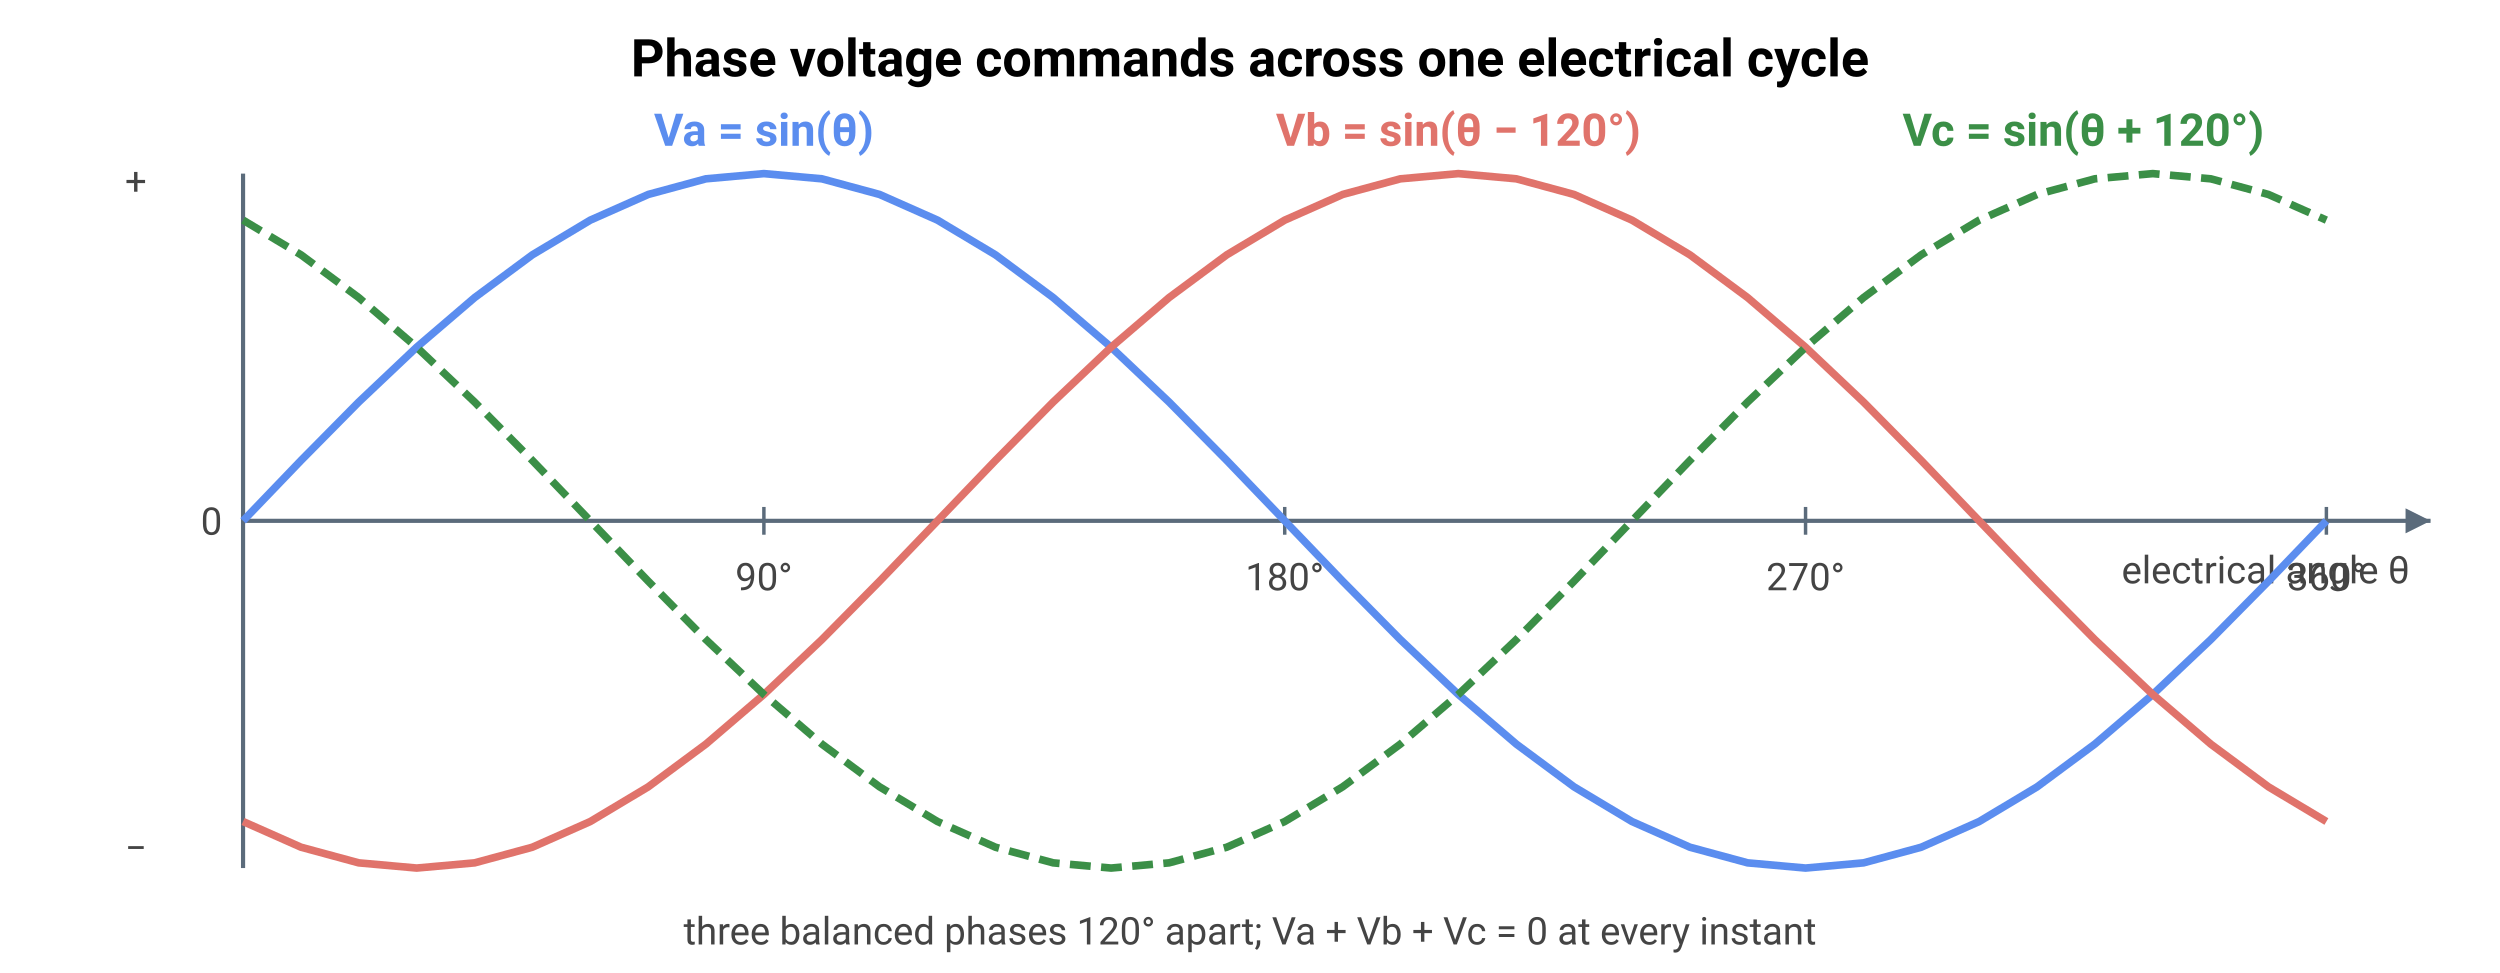
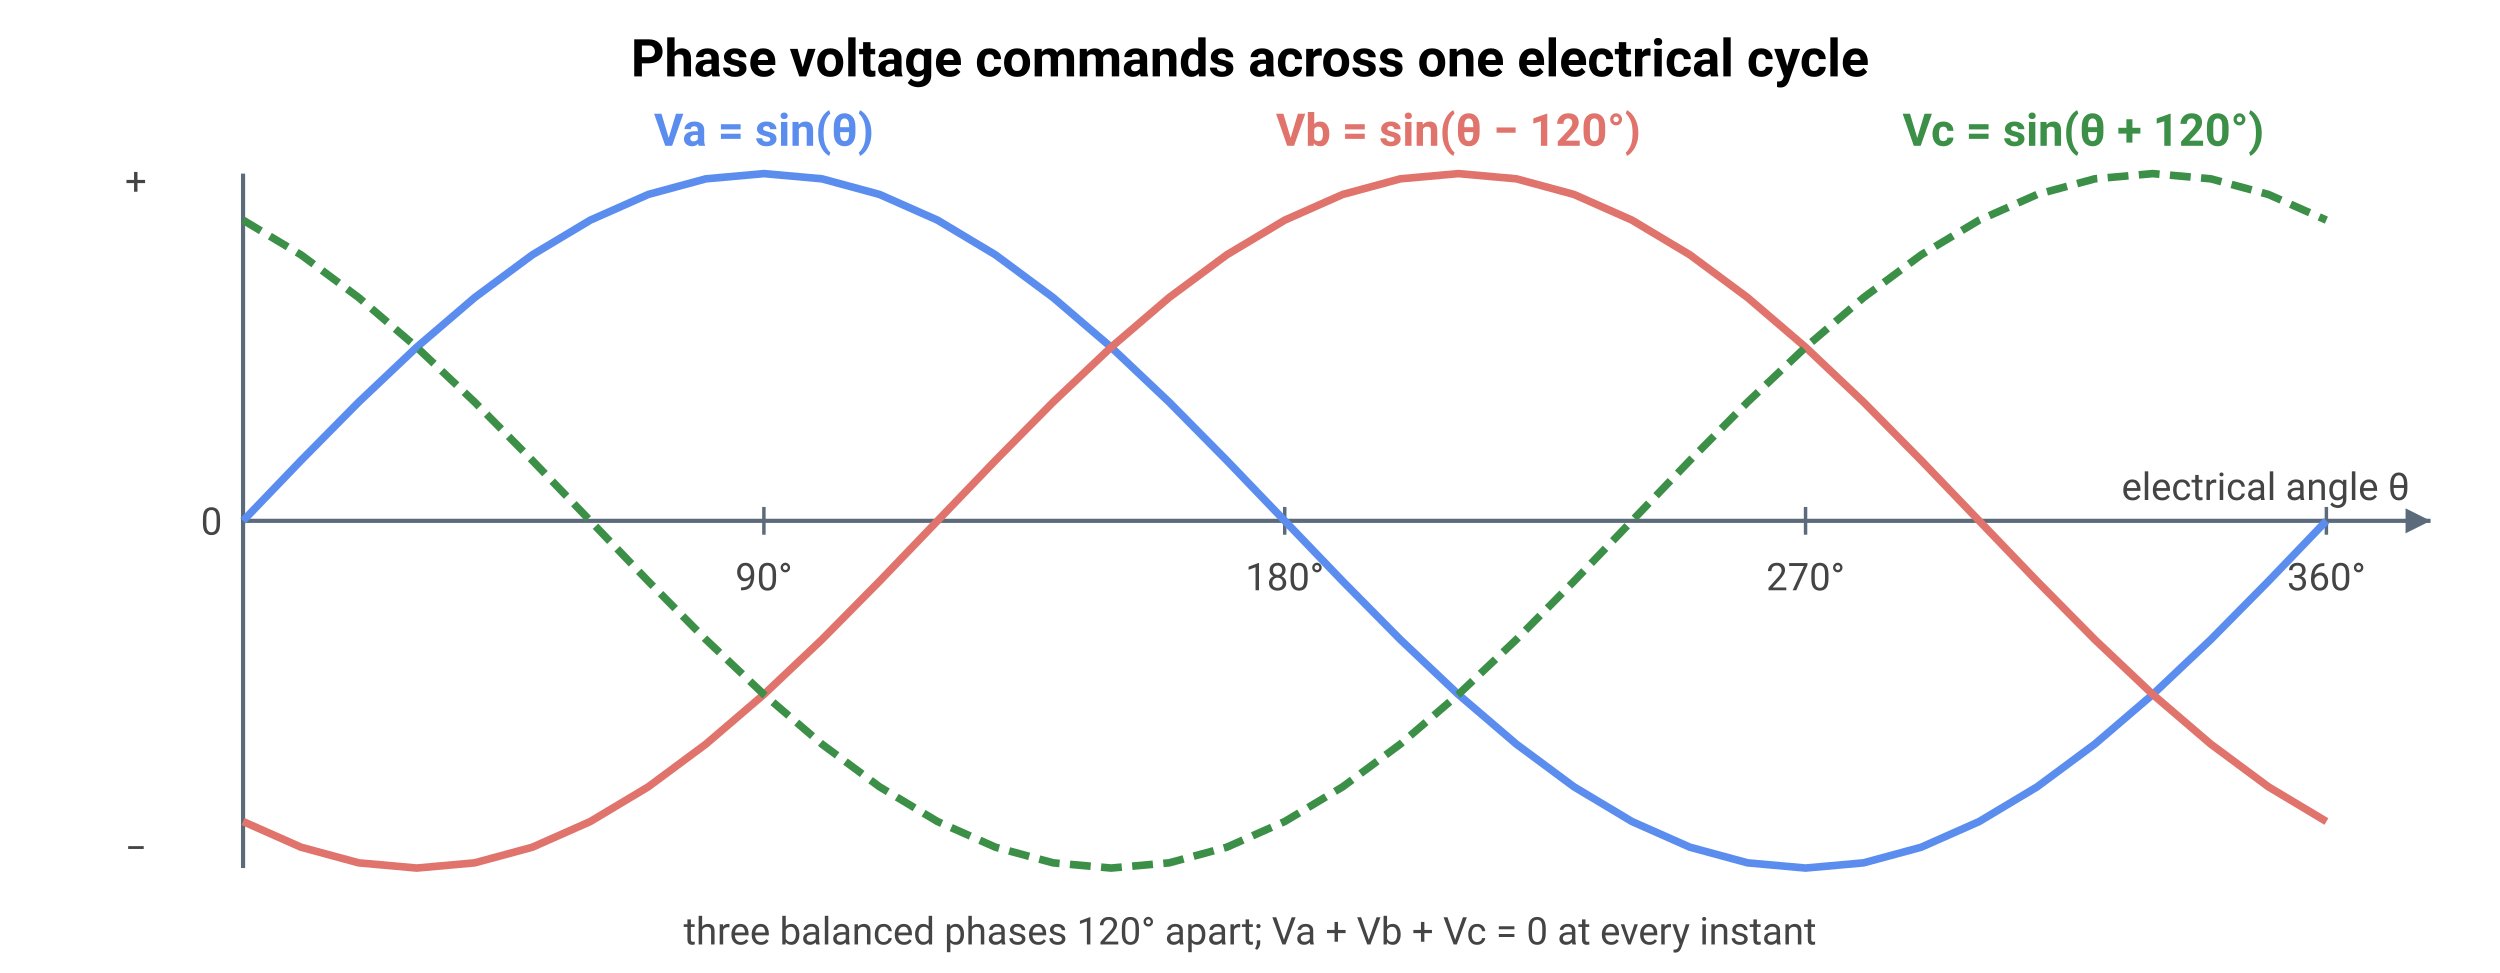
<svg xmlns="http://www.w3.org/2000/svg" width="720" height="280" viewBox="0 0 720 280" font-family="-apple-system,Segoe UI,Roboto,sans-serif" font-size="13" role="img" aria-label="Three balanced phase-voltage commands Va, Vb, Vc plotted across one electrical cycle, each shifted 120 degrees from the others.">
  <defs>
    <marker id="arrow" markerWidth="8" markerHeight="8" refX="6" refY="3" orient="auto">
      <path d="M0,0 L6,3 L0,6 Z" fill="#5b6b7b" />
    </marker>
  </defs>
  <text x="360" y="22" text-anchor="middle" font-size="15" font-weight="bold">Phase voltage commands across one electrical cycle</text>
  <line x1="70" y1="150" x2="700" y2="150" stroke="#5b6b7b" stroke-width="1.2" marker-end="url(#arrow)" />
  <line x1="70" y1="50" x2="70" y2="250" stroke="#5b6b7b" stroke-width="1.2" />
-   <text x="694" y="168" text-anchor="end" font-size="11" fill="#444">electrical angle θ</text>
+   <text x="694" y="144" text-anchor="end" font-size="11" fill="#444">electrical angle θ</text>
  <text x="36" y="56" font-size="11" fill="#444">+</text>
  <text x="36" y="248" font-size="11" fill="#444">−</text>
  <text x="64" y="154" text-anchor="end" font-size="11" fill="#444">0</text>
  <line x1="220" y1="146" x2="220" y2="154" stroke="#5b6b7b" />
  <text x="220" y="170" text-anchor="middle" font-size="11" fill="#444">90°</text>
  <line x1="370" y1="146" x2="370" y2="154" stroke="#5b6b7b" />
  <text x="370" y="170" text-anchor="middle" font-size="11" fill="#444">180°</text>
  <line x1="520" y1="146" x2="520" y2="154" stroke="#5b6b7b" />
  <text x="520" y="170" text-anchor="middle" font-size="11" fill="#444">270°</text>
  <line x1="670" y1="146" x2="670" y2="154" stroke="#5b6b7b" />
  <text x="670" y="170" text-anchor="middle" font-size="11" fill="#444">360°</text>
  <path d="M70.0,150.0 L86.7,132.6 L103.3,115.8 L120.0,100.0 L136.7,85.7 L153.3,73.4 L170.0,63.4 L186.7,56.0 L203.3,51.5 L220.0,50.0 L236.7,51.5 L253.3,56.0 L270.0,63.4 L286.7,73.4 L303.3,85.7 L320.0,100.0 L336.7,115.8 L353.3,132.6 L370.0,150.0 L386.7,167.4 L403.3,184.2 L420.0,200.0 L436.7,214.3 L453.3,226.6 L470.0,236.6 L486.7,244.0 L503.3,248.5 L520.0,250.0 L536.7,248.5 L553.3,244.0 L570.0,236.6 L586.7,226.6 L603.3,214.3 L620.0,200.0 L636.7,184.2 L653.3,167.4 L670.0,150.0" fill="none" stroke="#5b8def" stroke-width="2.2" />
  <text x="220" y="42" text-anchor="middle" fill="#5b8def" font-weight="bold">Va = sin(θ)</text>
  <path d="M70.0,236.6 L86.7,244.0 L103.3,248.5 L120.0,250.0 L136.7,248.5 L153.3,244.0 L170.0,236.6 L186.7,226.6 L203.3,214.3 L220.0,200.0 L236.7,184.2 L253.3,167.4 L270.0,150.0 L286.7,132.6 L303.3,115.8 L320.0,100.0 L336.7,85.7 L353.3,73.4 L370.0,63.4 L386.7,56.0 L403.3,51.5 L420.0,50.0 L436.7,51.5 L453.3,56.0 L470.0,63.4 L486.7,73.4 L503.3,85.7 L520.0,100.0 L536.7,115.8 L553.3,132.6 L570.0,150.0 L586.7,167.4 L603.3,184.2 L620.0,200.0 L636.7,214.3 L653.3,226.6 L670.0,236.6" fill="none" stroke="#e0736b" stroke-width="2.2" />
  <text x="420" y="42" text-anchor="middle" fill="#e0736b" font-weight="bold">Vb = sin(θ − 120°)</text>
  <path d="M70.0,63.4 L86.7,73.4 L103.3,85.7 L120.0,100.0 L136.7,115.8 L153.3,132.6 L170.0,150.0 L186.7,167.4 L203.3,184.2 L220.0,200.0 L236.7,214.3 L253.3,226.6 L270.0,236.6 L286.7,244.0 L303.3,248.5 L320.0,250.0 L336.7,248.5 L353.3,244.0 L370.0,236.6 L386.7,226.6 L403.3,214.3 L420.0,200.0 L436.7,184.2 L453.3,167.4 L470.0,150.0 L486.7,132.6 L503.3,115.8 L520.0,100.0 L536.7,85.7 L553.3,73.4 L570.0,63.4 L586.7,56.0 L603.3,51.5 L620.0,50.0 L636.7,51.5 L653.3,56.0 L670.0,63.4" fill="none" stroke="#3b8f47" stroke-width="2.2" stroke-dasharray="6 3" />
  <text x="600" y="42" text-anchor="middle" fill="#3b8f47" font-weight="bold">Vc = sin(θ + 120°)</text>
  <text x="360" y="272" text-anchor="middle" font-size="11" fill="#444">three balanced phases 120° apart; Va + Vb + Vc = 0 at every instant</text>
</svg>
